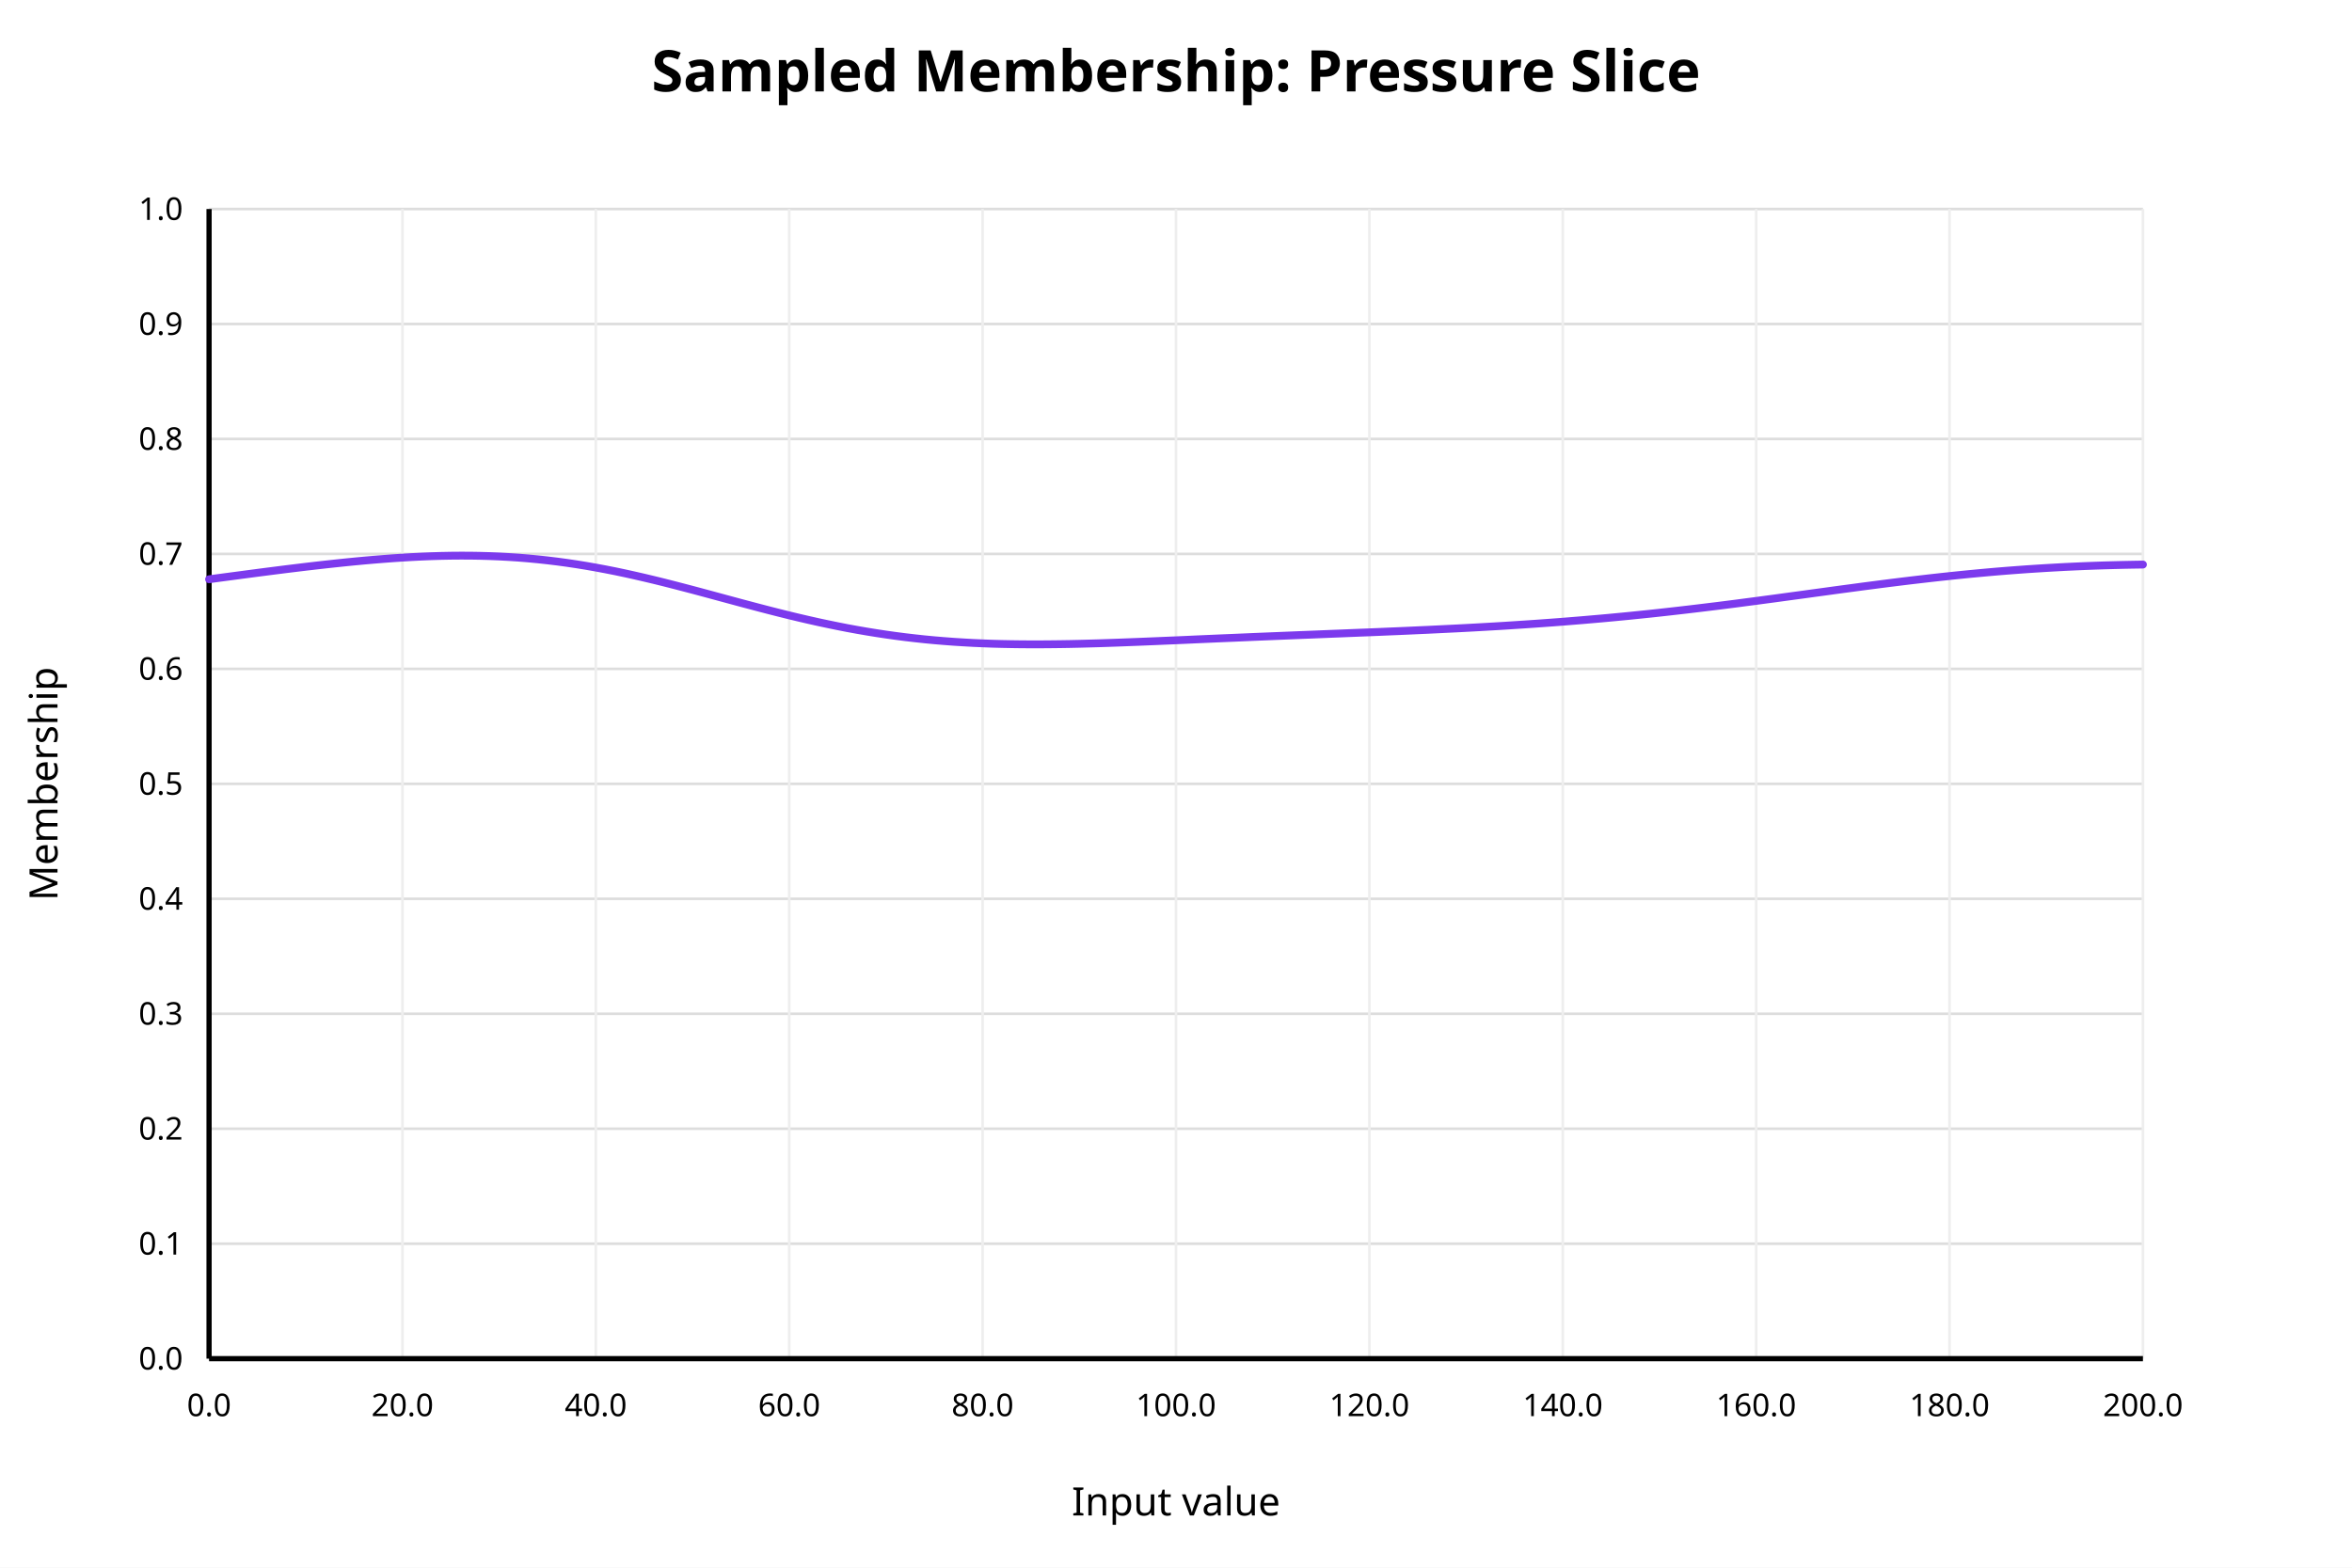
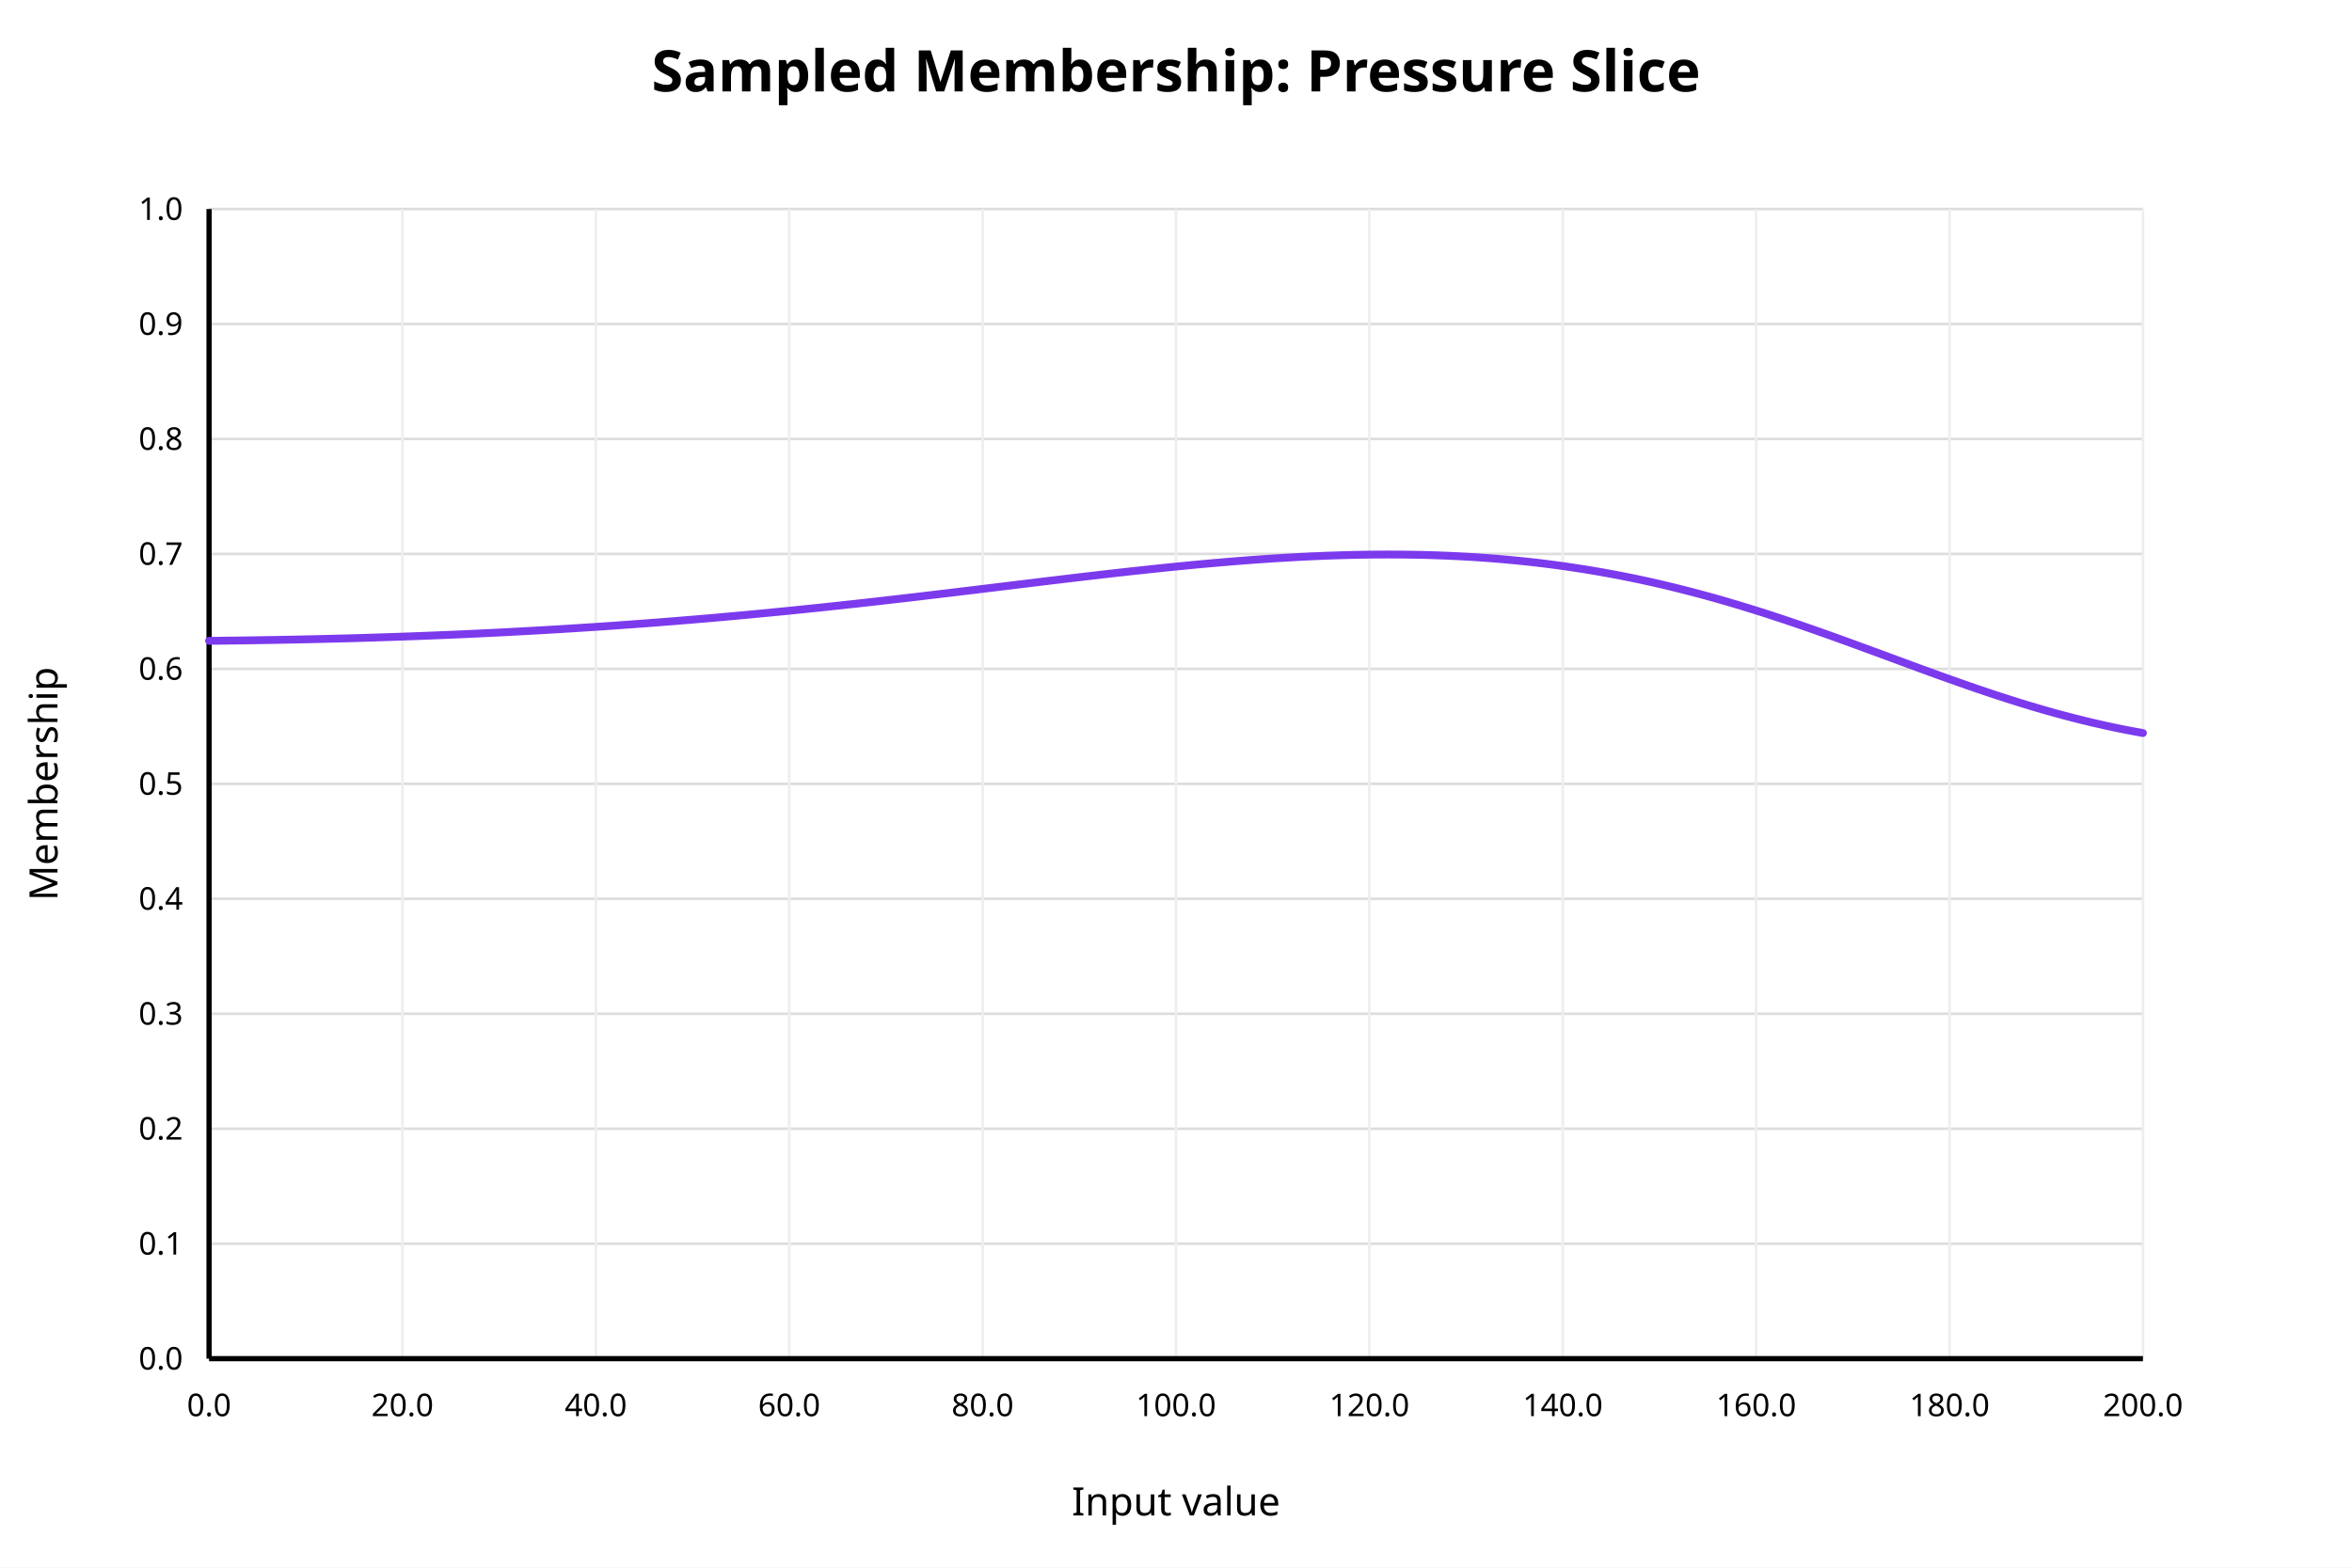
<svg xmlns="http://www.w3.org/2000/svg" width="900" height="600" viewBox="0 0 900 600">
  <rect x="0" y="0" width="900" height="600" fill="white" />
  <text x="450" y="35" text-anchor="middle" font-family="sans-serif" font-size="22" font-weight="bold" fill="black">Sampled Membership: Pressure Slice</text>
  <line x1="80" y1="520.00" x2="820" y2="520.00" stroke="#dddddd" stroke-width="1" />
  <text x="70" y="520.00" text-anchor="end" dominant-baseline="middle" font-family="sans-serif" font-size="12" fill="black">0.0</text>
  <line x1="80" y1="476.00" x2="820" y2="476.00" stroke="#dddddd" stroke-width="1" />
  <text x="70" y="476.00" text-anchor="end" dominant-baseline="middle" font-family="sans-serif" font-size="12" fill="black">0.1</text>
  <line x1="80" y1="432.00" x2="820" y2="432.00" stroke="#dddddd" stroke-width="1" />
  <text x="70" y="432.00" text-anchor="end" dominant-baseline="middle" font-family="sans-serif" font-size="12" fill="black">0.2</text>
  <line x1="80" y1="388.00" x2="820" y2="388.00" stroke="#dddddd" stroke-width="1" />
  <text x="70" y="388.00" text-anchor="end" dominant-baseline="middle" font-family="sans-serif" font-size="12" fill="black">0.3</text>
  <line x1="80" y1="344.00" x2="820" y2="344.00" stroke="#dddddd" stroke-width="1" />
  <text x="70" y="344.00" text-anchor="end" dominant-baseline="middle" font-family="sans-serif" font-size="12" fill="black">0.4</text>
  <line x1="80" y1="300.00" x2="820" y2="300.00" stroke="#dddddd" stroke-width="1" />
  <text x="70" y="300.00" text-anchor="end" dominant-baseline="middle" font-family="sans-serif" font-size="12" fill="black">0.5</text>
  <line x1="80" y1="256.00" x2="820" y2="256.00" stroke="#dddddd" stroke-width="1" />
  <text x="70" y="256.00" text-anchor="end" dominant-baseline="middle" font-family="sans-serif" font-size="12" fill="black">0.6</text>
  <line x1="80" y1="212.00" x2="820" y2="212.00" stroke="#dddddd" stroke-width="1" />
  <text x="70" y="212.00" text-anchor="end" dominant-baseline="middle" font-family="sans-serif" font-size="12" fill="black">0.7</text>
  <line x1="80" y1="168.00" x2="820" y2="168.00" stroke="#dddddd" stroke-width="1" />
  <text x="70" y="168.00" text-anchor="end" dominant-baseline="middle" font-family="sans-serif" font-size="12" fill="black">0.8</text>
  <line x1="80" y1="124.00" x2="820" y2="124.00" stroke="#dddddd" stroke-width="1" />
  <text x="70" y="124.00" text-anchor="end" dominant-baseline="middle" font-family="sans-serif" font-size="12" fill="black">0.9</text>
  <line x1="80" y1="80.00" x2="820" y2="80.00" stroke="#dddddd" stroke-width="1" />
  <text x="70" y="80.00" text-anchor="end" dominant-baseline="middle" font-family="sans-serif" font-size="12" fill="black">1.0</text>
  <line x1="80.00" y1="80" x2="80.00" y2="520" stroke="#eeeeee" stroke-width="1" />
  <text x="80.00" y="542" text-anchor="middle" font-family="sans-serif" font-size="12" fill="black">0.0</text>
  <line x1="154.00" y1="80" x2="154.00" y2="520" stroke="#eeeeee" stroke-width="1" />
  <text x="154.00" y="542" text-anchor="middle" font-family="sans-serif" font-size="12" fill="black">20.0</text>
  <line x1="228.00" y1="80" x2="228.00" y2="520" stroke="#eeeeee" stroke-width="1" />
  <text x="228.00" y="542" text-anchor="middle" font-family="sans-serif" font-size="12" fill="black">40.0</text>
  <line x1="302.00" y1="80" x2="302.00" y2="520" stroke="#eeeeee" stroke-width="1" />
  <text x="302.00" y="542" text-anchor="middle" font-family="sans-serif" font-size="12" fill="black">60.0</text>
  <line x1="376.00" y1="80" x2="376.00" y2="520" stroke="#eeeeee" stroke-width="1" />
  <text x="376.00" y="542" text-anchor="middle" font-family="sans-serif" font-size="12" fill="black">80.0</text>
  <line x1="450.00" y1="80" x2="450.00" y2="520" stroke="#eeeeee" stroke-width="1" />
  <text x="450.00" y="542" text-anchor="middle" font-family="sans-serif" font-size="12" fill="black">100.0</text>
  <line x1="524.00" y1="80" x2="524.00" y2="520" stroke="#eeeeee" stroke-width="1" />
  <text x="524.00" y="542" text-anchor="middle" font-family="sans-serif" font-size="12" fill="black">120.0</text>
  <line x1="598.00" y1="80" x2="598.00" y2="520" stroke="#eeeeee" stroke-width="1" />
  <text x="598.00" y="542" text-anchor="middle" font-family="sans-serif" font-size="12" fill="black">140.0</text>
  <line x1="672.00" y1="80" x2="672.00" y2="520" stroke="#eeeeee" stroke-width="1" />
  <text x="672.00" y="542" text-anchor="middle" font-family="sans-serif" font-size="12" fill="black">160.0</text>
  <line x1="746.00" y1="80" x2="746.00" y2="520" stroke="#eeeeee" stroke-width="1" />
  <text x="746.00" y="542" text-anchor="middle" font-family="sans-serif" font-size="12" fill="black">180.0</text>
  <line x1="820.00" y1="80" x2="820.00" y2="520" stroke="#eeeeee" stroke-width="1" />
  <text x="820.00" y="542" text-anchor="middle" font-family="sans-serif" font-size="12" fill="black">200.0</text>
  <line x1="80" y1="520" x2="820" y2="520" stroke="black" stroke-width="2" />
  <line x1="80" y1="80" x2="80" y2="520" stroke="black" stroke-width="2" />
  <text x="450" y="580" text-anchor="middle" font-family="sans-serif" font-size="15" fill="black">Input value</text>
  <text x="22" y="300" text-anchor="middle" font-family="sans-serif" font-size="15" fill="black" transform="rotate(-90 22 300)">Membership</text>
-   <polyline fill="none" stroke="#7c3aed" stroke-width="3" stroke-linejoin="round" stroke-linecap="round" points="80.00,221.70 83.70,221.20 87.40,220.71 91.10,220.22 94.80,219.73 98.50,219.24 102.20,218.76 105.90,218.29 109.60,217.82 113.30,217.37 117.00,216.92 120.70,216.49 124.40,216.07 128.10,215.67 131.80,215.28 135.50,214.91 139.20,214.56 142.90,214.24 146.60,213.94 150.30,213.66 154.00,213.42 157.70,213.20 161.40,213.02 165.10,212.87 168.80,212.76 172.50,212.69 176.20,212.66 179.90,212.67 183.60,212.73 187.30,212.83 191.00,212.98 194.70,213.18 198.40,213.42 202.10,213.72 205.80,214.07 209.50,214.47 213.20,214.92 216.90,215.42 220.60,215.97 224.30,216.57 228.00,217.22 231.70,217.91 235.40,218.64 239.10,219.42 242.80,220.24 246.50,221.09 250.20,221.97 253.90,222.88 257.60,223.82 261.30,224.78 265.00,225.75 268.70,226.74 272.40,227.74 276.10,228.74 279.80,229.74 283.50,230.74 287.20,231.72 290.90,232.70 294.60,233.66 298.30,234.60 302.00,235.52 305.70,236.41 309.40,237.27 313.10,238.10 316.80,238.89 320.50,239.65 324.20,240.38 327.90,241.06 331.60,241.70 335.30,242.30 339.00,242.86 342.70,243.38 346.40,243.86 350.10,244.29 353.80,244.69 357.50,245.04 361.20,245.35 364.90,245.63 368.60,245.86 372.30,246.07 376.00,246.23 379.70,246.37 383.40,246.47 387.10,246.54 390.80,246.59 394.50,246.61 398.20,246.61 401.90,246.58 405.60,246.54 409.30,246.48 413.00,246.40 416.70,246.30 420.40,246.20 424.10,246.08 427.80,245.95 431.50,245.81 435.20,245.67 438.90,245.52 442.60,245.37 446.30,245.21 450.00,245.06 453.70,244.90 457.40,244.73 461.10,244.57 464.80,244.41 468.50,244.25 472.20,244.10 475.90,243.94 479.60,243.78 483.30,243.63 487.00,243.48 490.70,243.33 494.40,243.18 498.10,243.03 501.80,242.89 505.50,242.74 509.20,242.59 512.90,242.45 516.60,242.30 520.30,242.15 524.00,242.01 527.70,241.86 531.40,241.70 535.10,241.55 538.80,241.39 542.50,241.22 546.20,241.06 549.90,240.88 553.60,240.70 557.30,240.52 561.00,240.33 564.70,240.13 568.40,239.92 572.10,239.71 575.80,239.49 579.50,239.25 583.20,239.01 586.90,238.76 590.60,238.50 594.30,238.23 598.00,237.95 601.70,237.65 605.40,237.35 609.10,237.03 612.80,236.71 616.50,236.37 620.20,236.02 623.90,235.66 627.60,235.28 631.30,234.90 635.00,234.50 638.70,234.09 642.40,233.67 646.10,233.24 649.80,232.80 653.50,232.35 657.20,231.90 660.90,231.43 664.60,230.96 668.30,230.47 672.00,229.99 675.70,229.49 679.40,229.00 683.10,228.49 686.80,227.99 690.50,227.49 694.20,226.98 697.90,226.48 701.60,225.97 705.30,225.47 709.00,224.98 712.70,224.48 716.40,224.00 720.10,223.52 723.80,223.05 727.50,222.59 731.20,222.14 734.90,221.71 738.60,221.28 742.30,220.87 746.00,220.47 749.70,220.09 753.40,219.72 757.10,219.37 760.80,219.03 764.50,218.71 768.20,218.41 771.90,218.13 775.60,217.86 779.30,217.62 783.00,217.39 786.70,217.18 790.40,216.98 794.10,216.81 797.80,216.65 801.50,216.51 805.20,216.39 808.90,216.29 812.60,216.20 816.30,216.13 820.00,216.07" />
+   <polyline fill="none" stroke="#7c3aed" stroke-width="3" stroke-linejoin="round" stroke-linecap="round" points="80.00,245.26 83.70,245.23 87.40,245.18 91.10,245.14 94.80,245.09 98.50,245.03 102.20,244.97 105.90,244.91 109.60,244.84 113.30,244.77 117.00,244.69 120.70,244.61 124.40,244.52 128.10,244.43 131.80,244.34 135.50,244.24 139.20,244.13 142.90,244.02 146.60,243.90 150.30,243.78 154.00,243.65 157.70,243.52 161.40,243.38 165.10,243.24 168.80,243.09 172.50,242.94 176.20,242.78 179.90,242.61 183.60,242.44 187.30,242.26 191.00,242.08 194.70,241.89 198.40,241.69 202.10,241.49 205.80,241.29 209.50,241.07 213.20,240.86 216.90,240.63 220.60,240.40 224.30,240.16 228.00,239.92 231.70,239.67 235.40,239.42 239.10,239.15 242.80,238.89 246.50,238.61 250.20,238.33 253.90,238.04 257.60,237.75 261.30,237.45 265.00,237.15 268.70,236.83 272.40,236.52 276.10,236.19 279.80,235.86 283.50,235.52 287.20,235.18 290.90,234.83 294.60,234.47 298.30,234.11 302.00,233.75 305.70,233.37 309.40,232.99 313.10,232.61 316.80,232.22 320.50,231.82 324.20,231.42 327.90,231.02 331.60,230.61 335.30,230.19 339.00,229.77 342.70,229.35 346.40,228.92 350.10,228.49 353.80,228.05 357.50,227.61 361.20,227.17 364.90,226.73 368.60,226.28 372.30,225.84 376.00,225.39 379.70,224.94 383.40,224.49 387.10,224.04 390.80,223.59 394.50,223.14 398.20,222.69 401.90,222.24 405.60,221.80 409.30,221.36 413.00,220.92 416.70,220.49 420.40,220.06 424.10,219.63 427.80,219.21 431.50,218.80 435.20,218.40 438.90,218.00 442.60,217.61 446.30,217.22 450.00,216.85 453.70,216.49 457.40,216.13 461.10,215.79 464.80,215.46 468.50,215.14 472.20,214.83 475.90,214.54 479.60,214.26 483.30,214.00 487.00,213.75 490.70,213.52 494.40,213.31 498.10,213.11 501.80,212.93 505.50,212.77 509.20,212.63 512.90,212.51 516.60,212.41 520.30,212.33 524.00,212.27 527.70,212.24 531.40,212.23 535.10,212.24 538.80,212.28 542.50,212.34 546.20,212.42 549.90,212.54 553.60,212.68 557.30,212.85 561.00,213.04 564.70,213.26 568.40,213.52 572.10,213.80 575.80,214.11 579.50,214.46 583.20,214.83 586.90,215.23 590.60,215.67 594.30,216.14 598.00,216.64 601.70,217.18 605.40,217.75 609.10,218.35 612.80,218.98 616.50,219.65 620.20,220.36 623.90,221.09 627.60,221.86 631.30,222.67 635.00,223.51 638.70,224.38 642.40,225.29 646.10,226.23 649.80,227.20 653.50,228.20 657.20,229.23 660.90,230.30 664.60,231.39 668.30,232.52 672.00,233.67 675.70,234.84 679.40,236.05 683.10,237.27 686.80,238.52 690.50,239.79 694.20,241.08 697.90,242.38 701.60,243.71 705.30,245.04 709.00,246.38 712.70,247.74 716.40,249.10 720.10,250.46 723.80,251.83 727.50,253.20 731.20,254.56 734.90,255.92 738.60,257.27 742.30,258.61 746.00,259.93 749.70,261.24 753.40,262.54 757.10,263.81 760.80,265.06 764.50,266.28 768.20,267.48 771.90,268.65 775.60,269.79 779.30,270.90 783.00,271.97 786.70,273.01 790.40,274.00 794.10,274.97 797.80,275.89 801.50,276.77 805.20,277.61 808.90,278.41 812.60,279.17 816.30,279.88 820.00,280.56" />
</svg>
